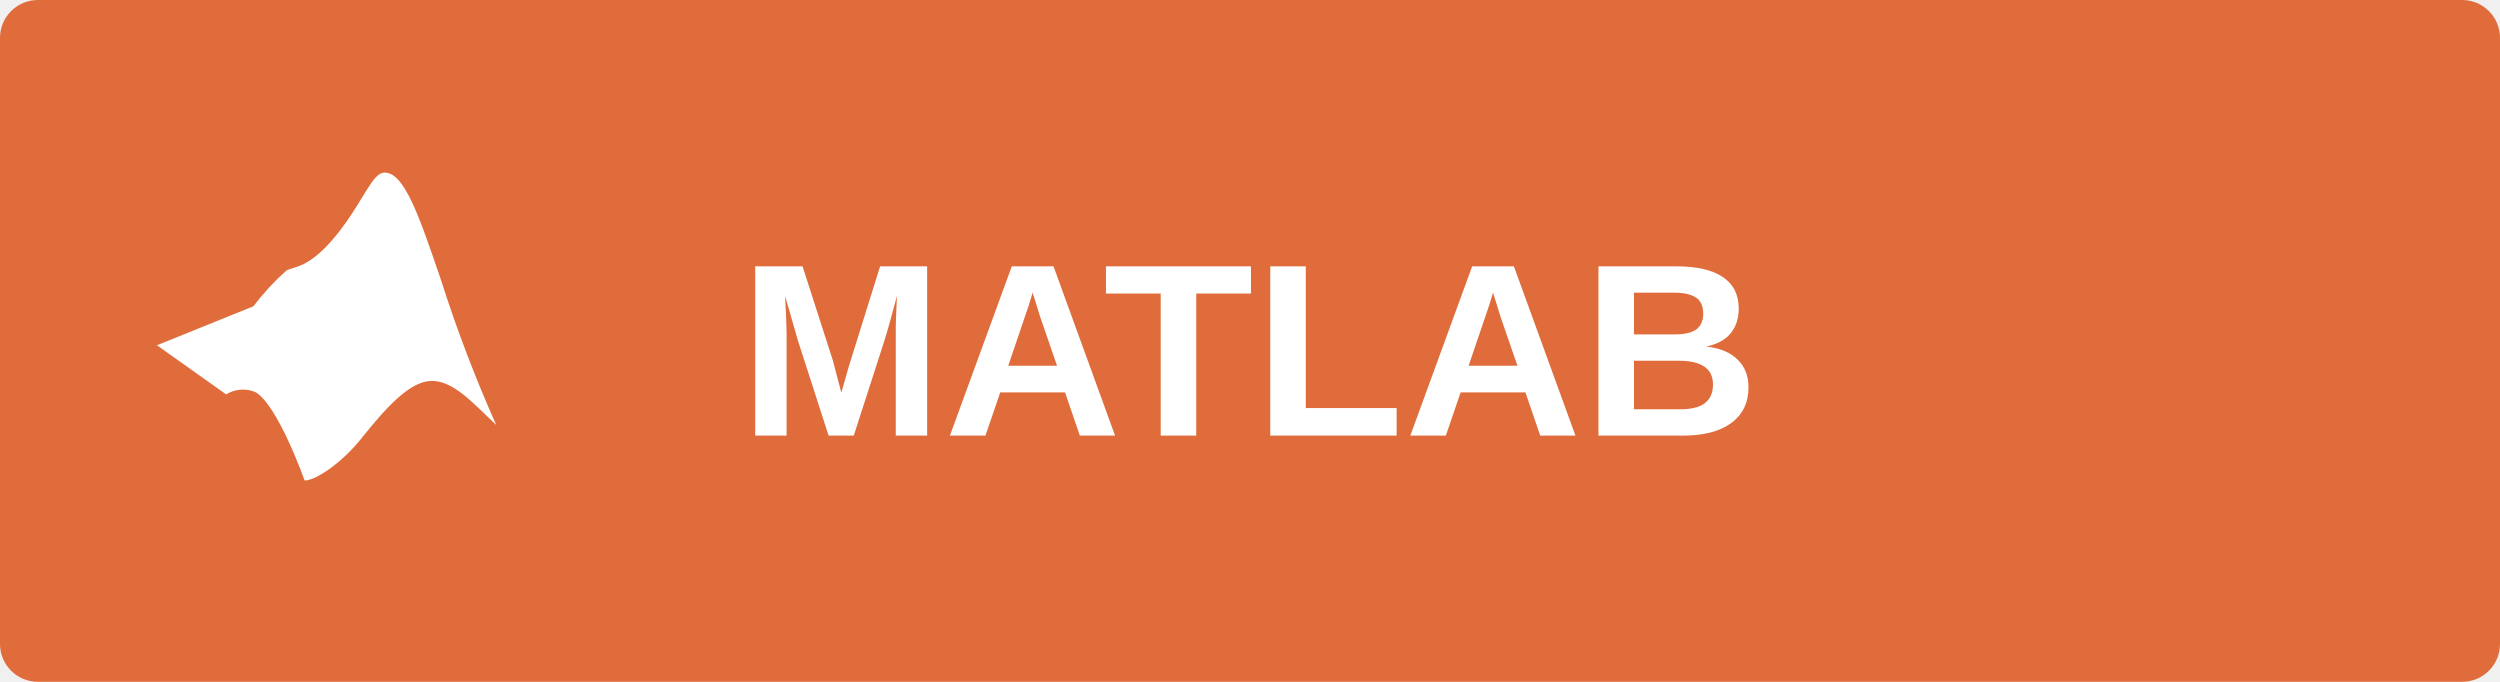
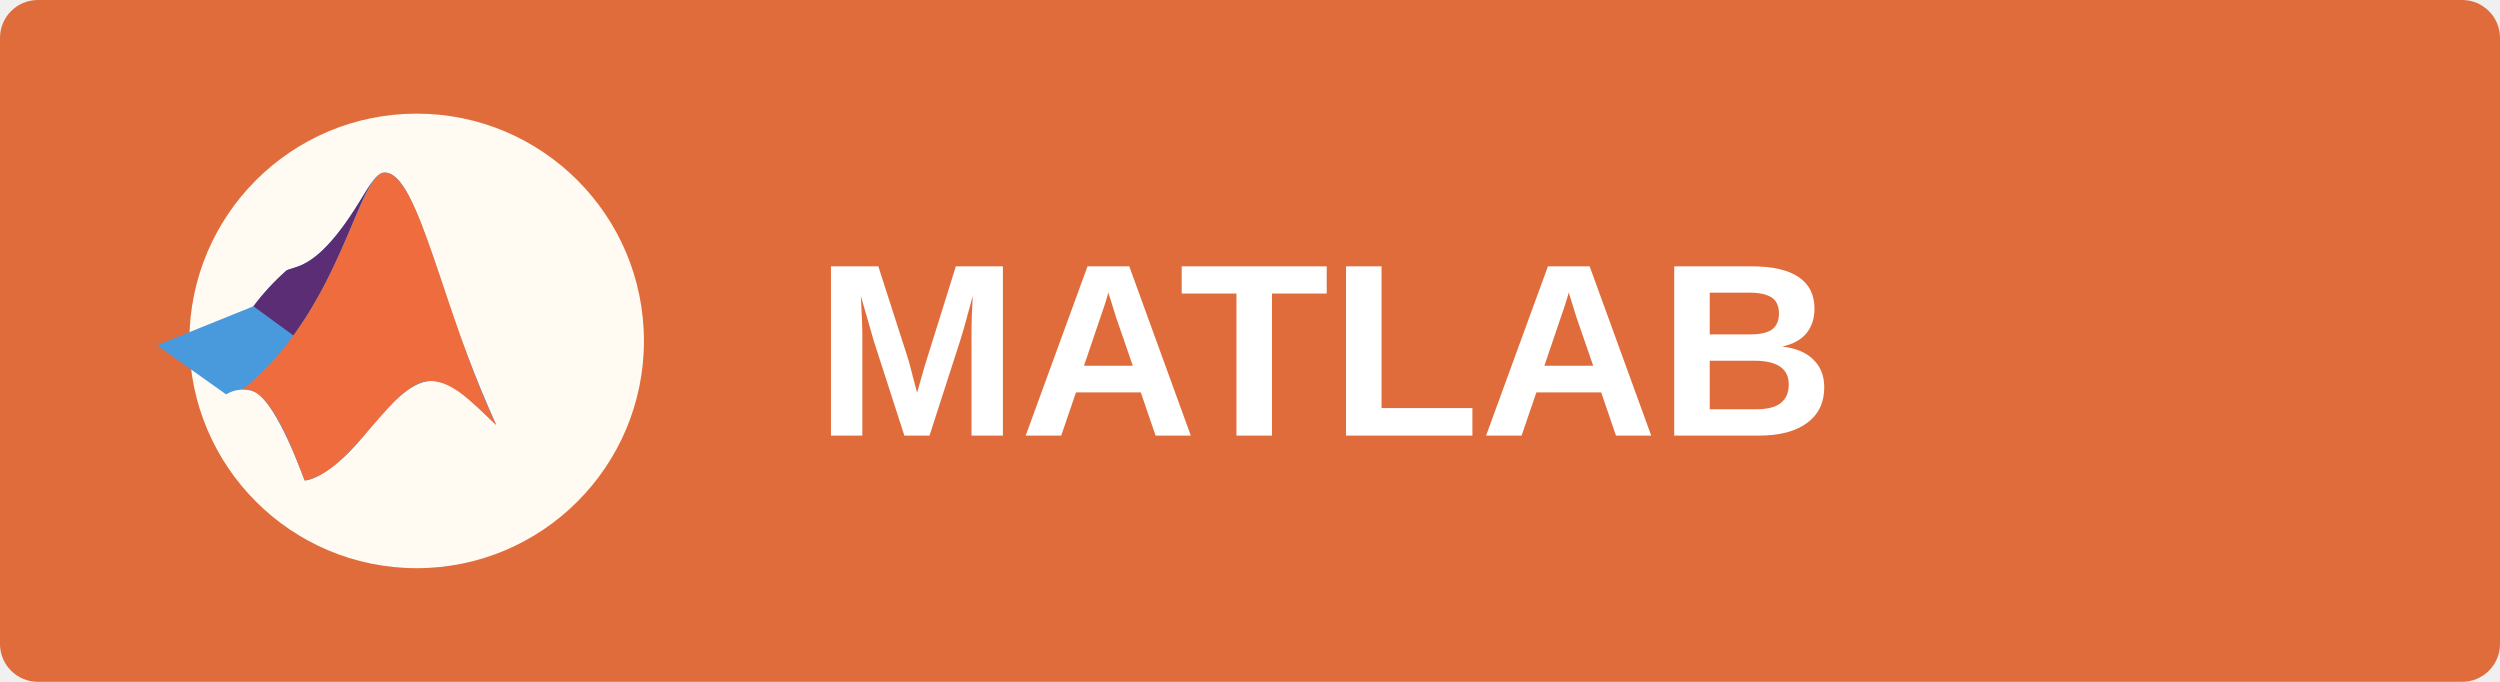
<svg xmlns="http://www.w3.org/2000/svg" viewBox="0 0 132 36" role="img" aria-label="MATLAB File Exchange">
  <rect width="132" height="36" rx="2" fill="#e06c3b" />
-   <path d="M8 70.2l31.879-12.88a82.62 82.62 0 0110.883-11.8c2.636-1.399 7.597-.641 16.68-11.918 8.796-11 11.597-20.403 15.718-20.403 6.52 0 11.32 14.082 18.602 35.403A461.75 461.75 0 00120 96.48c-7.602-7.082-14.078-14.718-21.48-14.52-6.88.161-14.52 8.321-22.88 18.802C69 109.16 60.2 114.922 56.763 114.8c0 0-8.883-25.121-16.32-29.2a10.563 10.563 0 00-9.563.797L8 70.16z" transform="translate(7 7) scale(.16)" fill="#fff" />
-   <text x="39" y="23" fill="#fff" font-family="Arial, sans-serif" font-size="13" font-weight="700">MATLAB</text>
+   <circle cx="22" cy="18" r="12" fill="#fffaf2" />
+   <path d="M8 70.2l31.879-12.88a82.62 82.62 0 0110.883-11.8c2.636-1.399 7.597-.641 16.68-11.918 8.796-11 11.597-20.403 15.718-20.403 6.52 0 11.32 14.082 18.602 35.403A461.75 461.75 0 00120 96.48c-7.602-7.082-14.078-14.718-21.48-14.52-6.88.161-14.52 8.321-22.88 18.802C69 109.16 60.2 114.922 56.763 114.8c0 0-8.883-25.121-16.32-29.2a10.563 10.563 0 00-9.563.797L8 70.16z" transform="translate(7 7) scale(.16)" fill="#4999dd" />
+   <path d="M79.2 16.078c-2.68 3.602-5.92 10.203-11.76 17.524-9.082 11.277-14 10.52-16.68 11.918a78.673 78.673 0 00-10.882 11.8l13.2 9.64C64.28 51.68 70.28 35.122 74.96 24.399a54.649 54.649 0 014.238-8.32z" transform="translate(7 7) scale(.16)" fill="#5a2d75" />
+   <path d="M83.2 13.2c-8.72 0-14.68 45.921-46.88 71.562 9.04-1.48 16.88 20.957 20.48 30.039 16-2.723 28.802-33.32 41.72-32.84 7.402.277 13.878 7.437 21.48 14.52C102.64 60 94.52 13.198 83.2 13.198z" transform="translate(7 7) scale(.16)" fill="#ef6c3e" />
+   <text x="43" y="23" fill="#fff" font-family="Arial, sans-serif" font-size="13" font-weight="700">MATLAB</text>
</svg>
